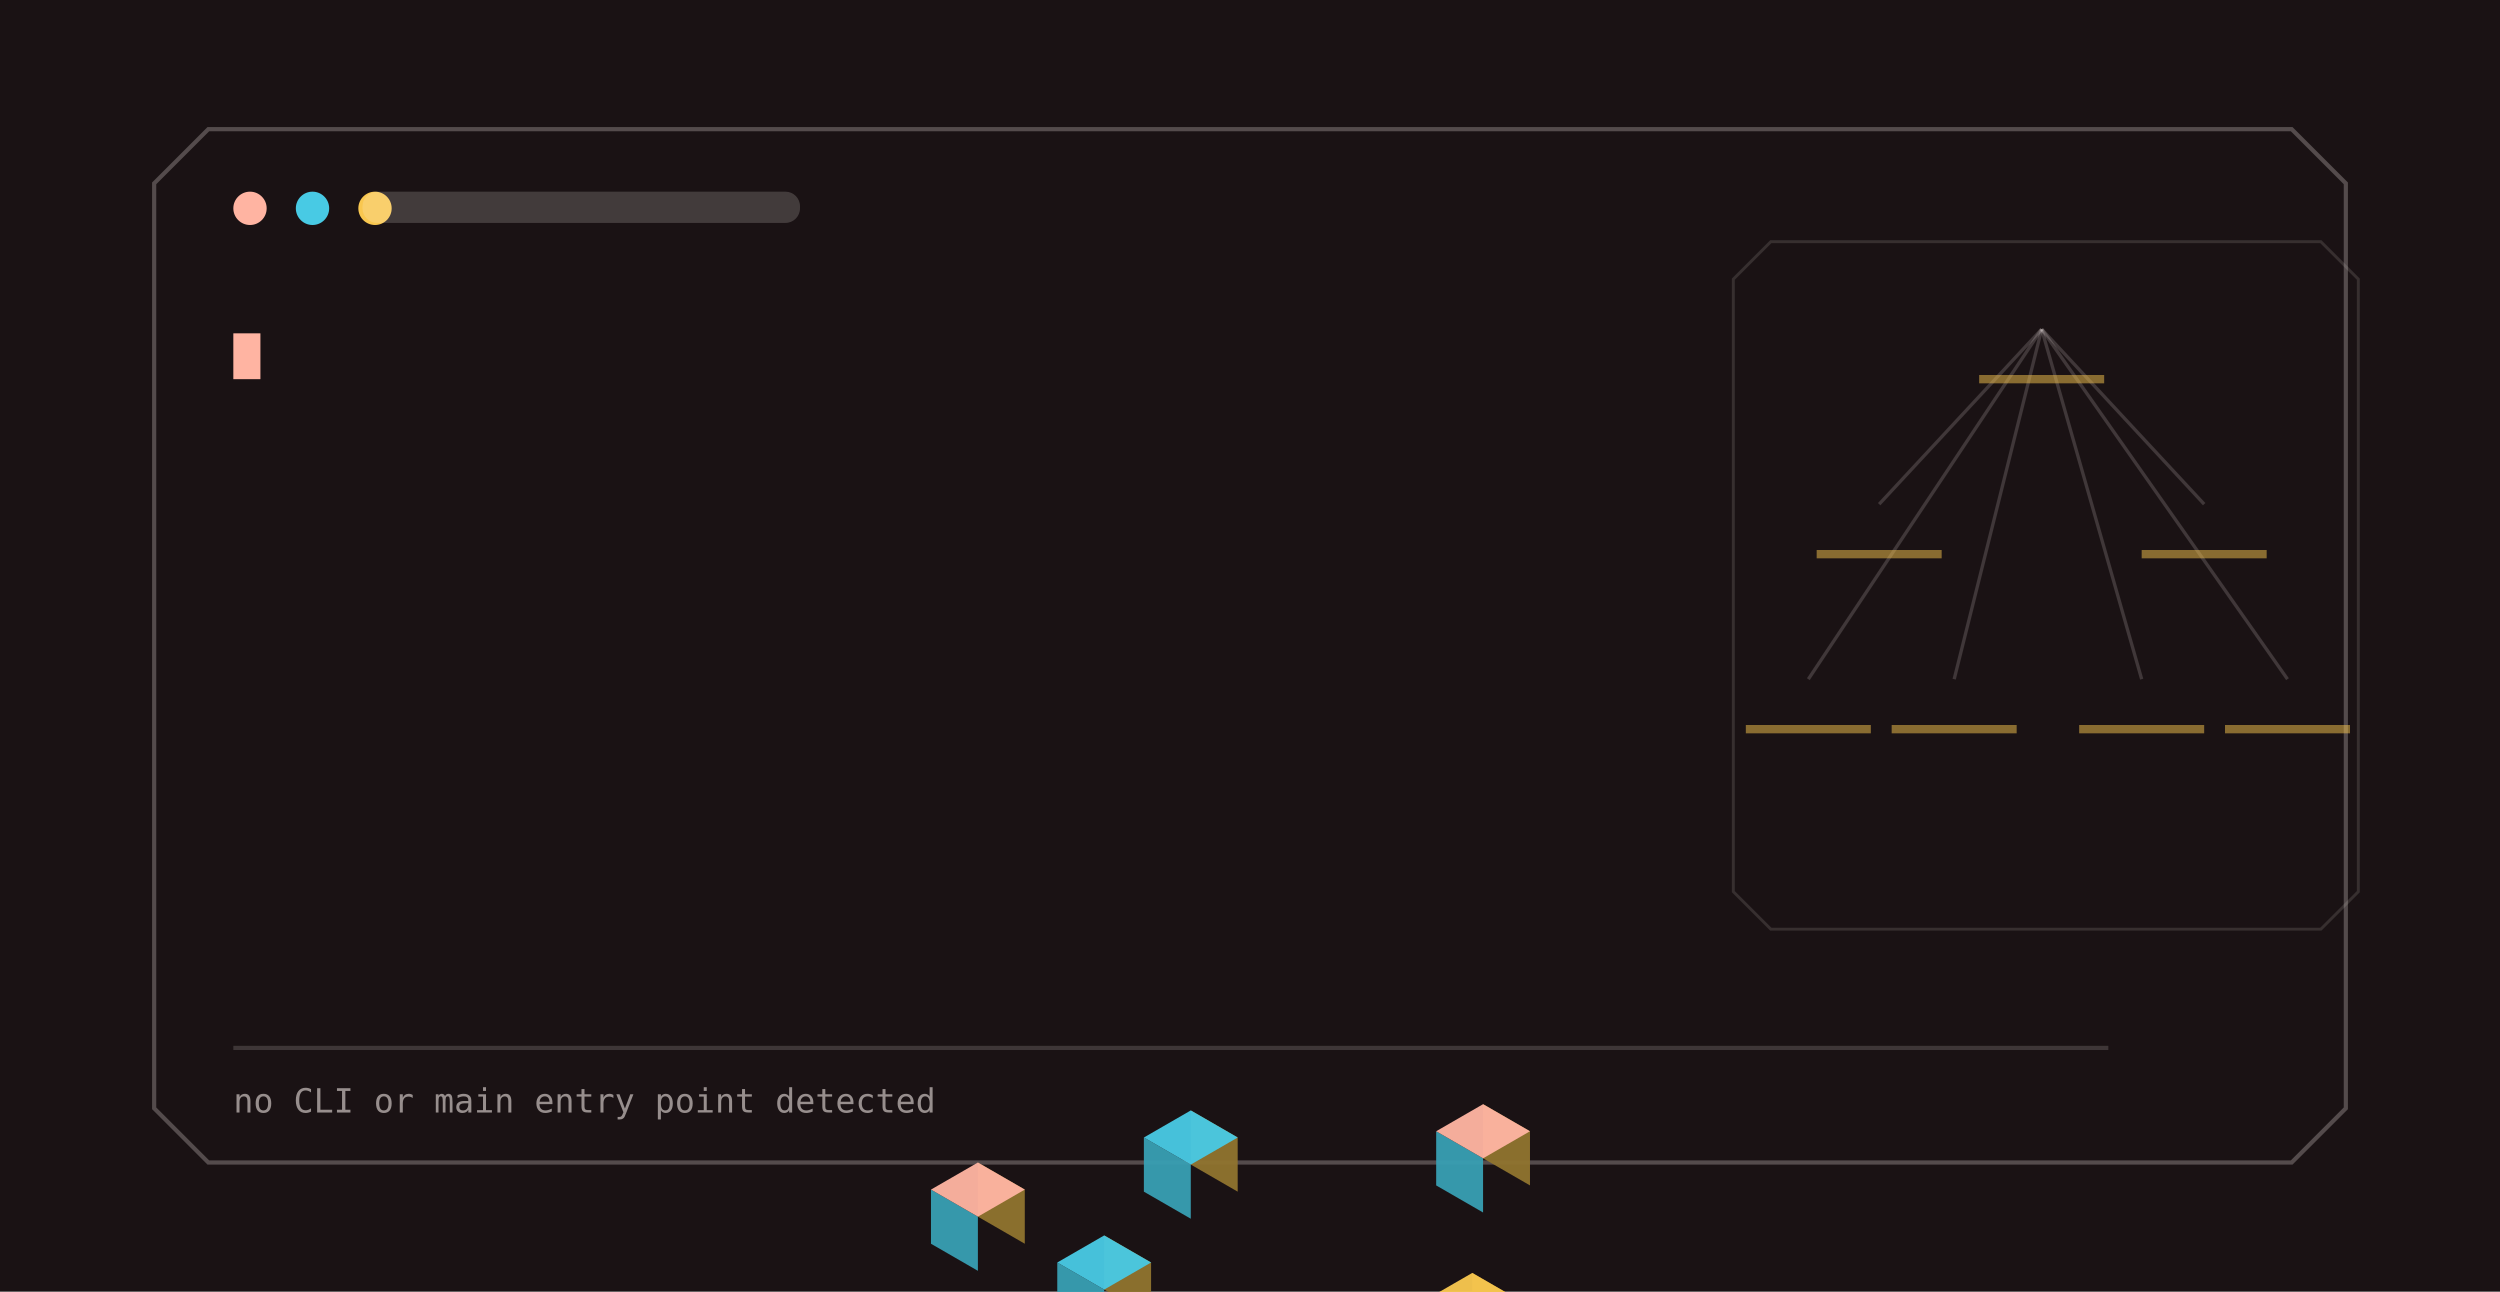
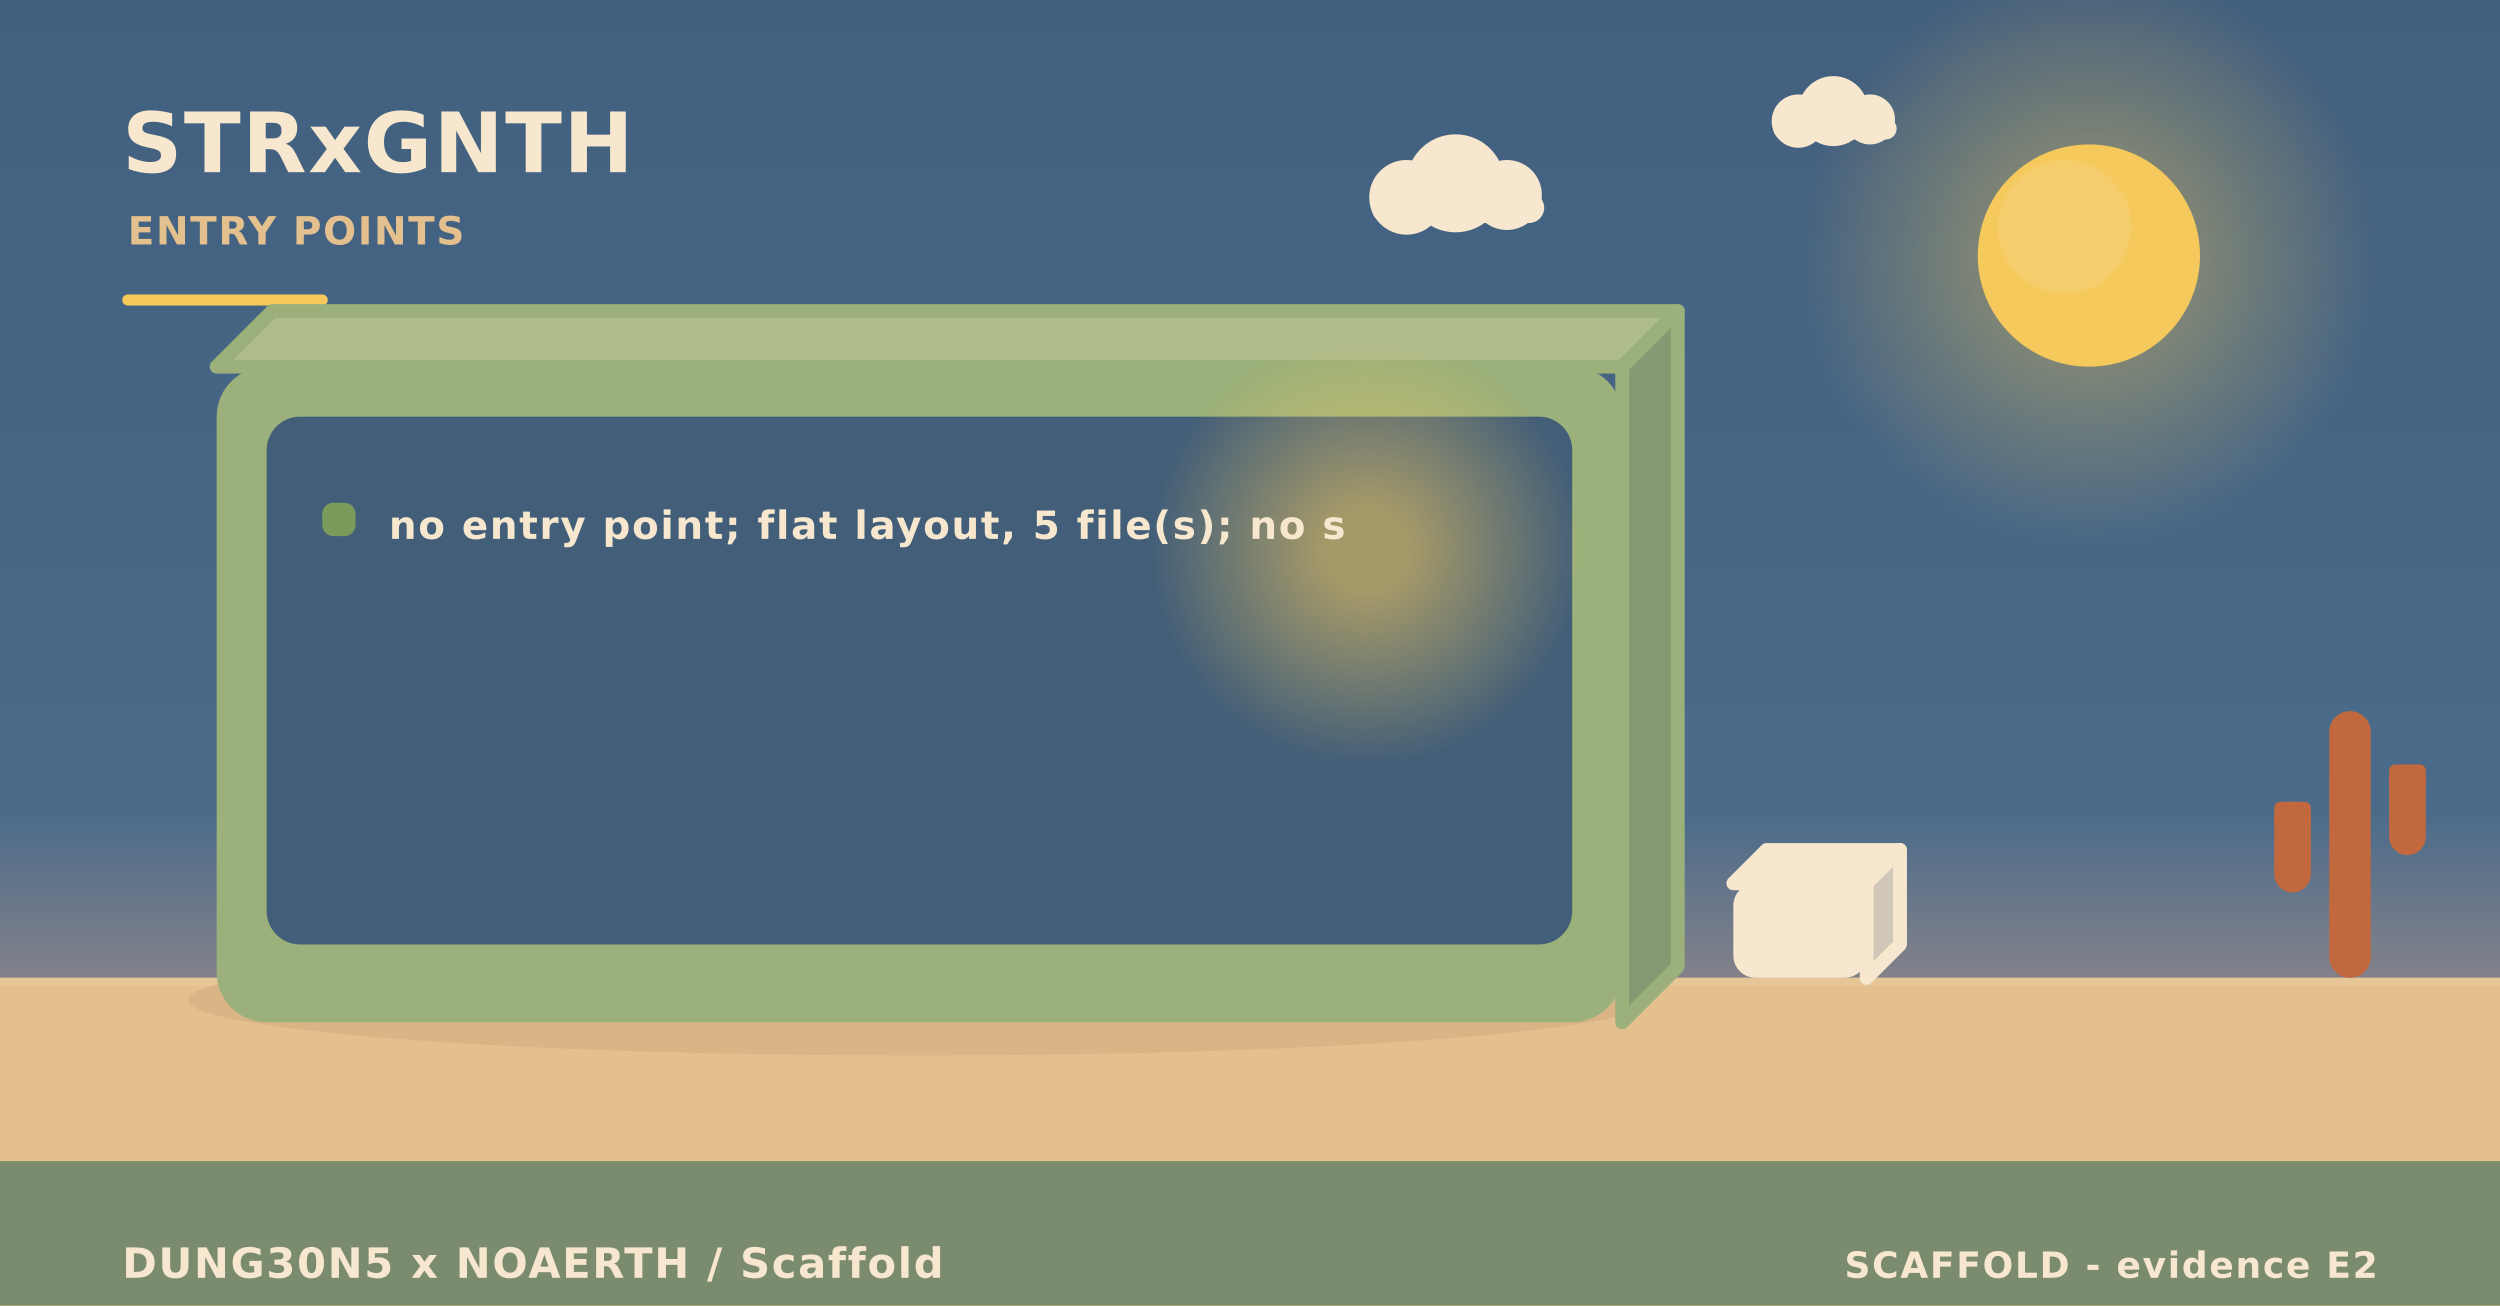
- <svg xmlns="http://www.w3.org/2000/svg" viewBox="0 0 1200 620" width="1200" height="620" role="img" aria-label="STRxGNTH command surface">
-   <rect width="1200" height="620" fill="#1a1214" />
-   <defs>
-     <linearGradient id="gt" x1="0" y1="0" x2="1" y2="1">
-       <stop offset="0%" stop-color="#ffb4a2" />
-       <stop offset="100%" stop-color="#48cae4" />
-     </linearGradient>
-   </defs>
-   <path d="M100.00,62.00 H1100.00 L1126.00,88.00 V532.00 L1100.00,558.00 H100.00 L74.00,532.00 V88.00 Z" fill="none" stroke="rgba(253,244,240,0.300)" stroke-width="2.00" opacity="0.85" />
-   <circle cx="120.00" cy="100.00" r="8.00" fill="#ffb4a2" opacity="1.00" />
-   <circle cx="150.00" cy="100.00" r="8.00" fill="#48cae4" opacity="1.00" />
-   <circle cx="180.00" cy="100.00" r="8.00" fill="#f9c74f" opacity="1.00" />
-   <rect x="174.00" y="92.00" width="210.00" height="15.00" rx="7.00" fill="rgba(253,244,240,0.180)" opacity="1.00" />
-   <text x="112" y="148" font-family="ui-monospace,SFMono-Regular,Menlo,monospace" font-size="21" fill="rgba(253,244,240,0.800)" opacity="0">no entry point; flat layout, 5 file(s); no source<animate attributeName="opacity" values="0;1;1;0" dur="1.5s" begin="0.0s" repeatCount="indefinite" />
-   </text>
-   <rect x="112" y="160" width="13" height="22" fill="#ffb4a2">
-     <animate attributeName="opacity" values="1;0;1" dur="1.05s" begin="0s" repeatCount="indefinite" />
-   </rect>
-   <path d="M850.00,116.00 H1114.00 L1132.00,134.00 V428.00 L1114.00,446.00 H850.00 L832.00,428.00 V134.00 Z" fill="none" stroke="rgba(253,244,240,0.180)" stroke-width="1.40" opacity="0.70" />
-   <line x1="980.00" y1="158.00" x2="902.00" y2="242.00" stroke="rgba(253,244,240,0.300)" stroke-width="1.60" opacity="0.55" />
-   <line x1="980.00" y1="158.00" x2="1058.00" y2="242.00" stroke="rgba(253,244,240,0.300)" stroke-width="1.60" opacity="0.55" />
-   <line x1="980.00" y1="158.00" x2="868.00" y2="326.00" stroke="rgba(253,244,240,0.300)" stroke-width="1.60" opacity="0.55" />
-   <line x1="980.00" y1="158.00" x2="938.00" y2="326.00" stroke="rgba(253,244,240,0.300)" stroke-width="1.60" opacity="0.55" />
-   <line x1="980.00" y1="158.00" x2="1028.00" y2="326.00" stroke="rgba(253,244,240,0.300)" stroke-width="1.60" opacity="0.55" />
-   <line x1="980.00" y1="158.00" x2="1098.00" y2="326.00" stroke="rgba(253,244,240,0.300)" stroke-width="1.60" opacity="0.55" />
-   <polygon points="711.87,556.00 734.39,569.00 734.39,543.00 711.87,530.00" fill="#90732e" opacity="0.95" />
-   <polygon points="689.36,569.00 711.87,582.00 711.87,556.00 689.36,543.00" fill="#389eb2" opacity="0.95" />
-   <polygon points="711.87,530.00 734.39,543.00 711.87,556.00 689.36,543.00" fill="#ffb4a2" opacity="0.95" />
+ <svg xmlns="http://www.w3.org/2000/svg" width="900" height="470" viewBox="0 0 900 470" role="img" aria-label="STRxGNTH - how it is operated">
+   <linearGradient id="skyt" x1="0" y1="0" x2="0" y2="1">
+     <stop offset="0" stop-color="#425f7e" />
+     <stop offset="0.62" stop-color="#4a6b8a" />
+     <stop offset="1" stop-color="#f3ad8a" />
+   </linearGradient>
+   <rect width="900" height="470" fill="url(#skyt)" />
+   <radialGradient id="sunt">
+     <stop offset="0.35" stop-color="#f5c95c" stop-opacity="0.34" />
+     <stop offset="1" stop-color="#f5c95c" stop-opacity="0" />
+   </radialGradient>
+   <circle cx="752" cy="92" r="104" fill="url(#sunt)" />
+   <circle cx="752" cy="92" r="40" fill="#f5c95c" />
+   <circle cx="743.2" cy="81.6" r="24" fill="#f5d27e" opacity="0.5" />
  <g>
-     <rect x="950.00" y="180.00" width="60.00" height="4.00" rx="0.00" fill="rgba(249,199,79,0.500)" opacity="1.00" />
-     <animate attributeName="opacity" values="0.25;1.0;0.25" dur="11.5s" begin="0.0s" repeatCount="indefinite" />
+     <circle cx="524" cy="66" r="17.64" fill="#f6e7ce" />
+     <circle cx="506.36" cy="71.04" r="13.44" fill="#f6e7ce" />
+     <circle cx="542.48" cy="70.2" r="12.6" fill="#f6e7ce" />
+     <rect x="493.76" y="69.36" width="62.16" height="10.92" rx="5.46" fill="#f6e7ce" />
+     <animateTransform attributeName="transform" type="translate" values="0 0;24 0;0 0" dur="36s" begin="0s" repeatCount="indefinite" />
  </g>
-   <polygon points="571.58,559.00 594.09,572.00 594.09,546.00 571.58,533.00" fill="#90732e" opacity="0.95" />
-   <polygon points="549.06,572.00 571.58,585.00 571.58,559.00 549.06,546.00" fill="#389eb2" opacity="0.95" />
-   <polygon points="571.58,533.00 594.09,546.00 571.58,559.00 549.06,546.00" fill="#48cae4" opacity="0.95" />
  <g>
-     <rect x="872.00" y="264.00" width="60.00" height="4.00" rx="0.00" fill="rgba(249,199,79,0.500)" opacity="1.00" />
-     <animate attributeName="opacity" values="0.25;1.0;0.25" dur="11.5s" begin="0.4s" repeatCount="indefinite" />
+     <circle cx="660" cy="40" r="12.6" fill="#f6e7ce" />
+     <circle cx="647.4" cy="43.6" r="9.6" fill="#f6e7ce" />
+     <circle cx="673.2" cy="43" r="9" fill="#f6e7ce" />
+     <rect x="638.4" y="42.4" width="44.4" height="7.8" rx="3.9" fill="#f6e7ce" />
+     <animateTransform attributeName="transform" type="translate" values="0 0;-18 0;0 0" dur="46s" begin="3s" repeatCount="indefinite" />
  </g>
-   <polygon points="706.68,637.00 729.19,650.00 729.19,624.00 706.68,611.00" fill="#90732e" opacity="0.95" />
-   <polygon points="684.16,650.00 706.68,663.00 706.68,637.00 684.16,624.00" fill="#389eb2" opacity="0.95" />
-   <polygon points="706.68,611.00 729.19,624.00 706.68,637.00 684.16,624.00" fill="#f9c74f" opacity="0.95" />
+   <rect x="0" y="352" width="900" height="118" fill="#e3c08d" />
+   <rect x="0" y="352" width="900" height="3" fill="#e6c596" />
+   <text x="44" y="62" font-family="Verdana,DejaVu Sans,sans-serif" font-size="30" font-weight="700" letter-spacing="0.6" fill="#f6e7ce" text-anchor="start">STRxGNTH</text>
+   <text x="46" y="88" font-family="Verdana,DejaVu Sans,sans-serif" font-size="14" font-weight="700" letter-spacing="0.6" fill="#e3c08d" text-anchor="start">ENTRY POINTS</text>
+   <rect x="44" y="106" width="74" height="4" rx="2" fill="#f5c95c" />
+   <ellipse cx="331" cy="360" rx="263.2" ry="20" fill="rgba(138,90,68,0.11)" />
+   <path d="M78,132 L584,132 L604,112 L98,112 Z" fill="#afbc8c" stroke="#9bb07a" stroke-width="5" stroke-linejoin="round" />
+   <path d="M584,132 L604,112 L604,348 L584,368 Z" fill="#859972" stroke="#9bb07a" stroke-width="5" stroke-linejoin="round" />
+   <rect x="78" y="132" width="506" height="236" rx="18" fill="#9bb07a" />
+   <rect x="96" y="150" width="470" height="190" rx="12" fill="#3d5978" opacity="0.94" />
+   <radialGradient id="lamp2291">
+     <stop offset="0.2" stop-color="#f5c95c" stop-opacity="0.55" />
+     <stop offset="1" stop-color="#f5c95c" stop-opacity="0" />
+   </radialGradient>
+   <circle cx="492" cy="198" r="78" fill="url(#lamp2291)" />
+   <rect x="116" y="181" width="12" height="12" rx="4" fill="#7a9a5c" />
  <g>
-     <rect x="1028.00" y="264.00" width="60.00" height="4.00" rx="0.00" fill="rgba(249,199,79,0.500)" opacity="1.00" />
-     <animate attributeName="opacity" values="0.25;1.0;0.25" dur="11.5s" begin="0.8s" repeatCount="indefinite" />
+     <text x="140" y="194" font-family="Verdana,DejaVu Sans,sans-serif" font-size="14" font-weight="700" letter-spacing="0.6" fill="#f6e7ce" text-anchor="start">no entry point; flat layout, 5 file(s); no s</text>
+     <animateTransform attributeName="transform" type="translate" values="0 10;0 0" dur="0.7s" begin="0.4s" fill="freeze" />
  </g>
-   <polygon points="469.39,584.00 491.90,597.00 491.90,571.00 469.39,558.00" fill="#90732e" opacity="0.95" />
-   <polygon points="446.87,597.00 469.39,610.00 469.39,584.00 446.87,571.00" fill="#389eb2" opacity="0.95" />
-   <polygon points="469.39,558.00 491.90,571.00 469.39,584.00 446.87,571.00" fill="#ffb4a2" opacity="0.95" />
-   <g>
-     <rect x="838.00" y="348.00" width="60.00" height="4.00" rx="0.00" fill="rgba(249,199,79,0.500)" opacity="1.00" />
-     <animate attributeName="opacity" values="0.25;1.0;0.25" dur="11.5s" begin="1.2s" repeatCount="indefinite" />
-   </g>
-   <polygon points="530.01,619.00 552.52,632.00 552.52,606.00 530.01,593.00" fill="#90732e" opacity="0.95" />
-   <polygon points="507.49,632.00 530.01,645.00 530.01,619.00 507.49,606.00" fill="#389eb2" opacity="0.95" />
-   <polygon points="530.01,593.00 552.52,606.00 530.01,619.00 507.49,606.00" fill="#48cae4" opacity="0.95" />
-   <g>
-     <rect x="908.00" y="348.00" width="60.00" height="4.00" rx="0.00" fill="rgba(249,199,79,0.500)" opacity="1.00" />
-     <animate attributeName="opacity" values="0.25;1.0;0.25" dur="11.5s" begin="1.6s" repeatCount="indefinite" />
-   </g>
-   <polygon points="607.95,664.00 630.47,677.00 630.47,651.00 607.95,638.00" fill="#90732e" opacity="0.95" />
-   <polygon points="585.43,677.00 607.95,690.00 607.95,664.00 585.43,651.00" fill="#389eb2" opacity="0.95" />
-   <polygon points="607.95,638.00 630.47,651.00 607.95,664.00 585.43,651.00" fill="#f9c74f" opacity="0.95" />
-   <g>
-     <rect x="998.00" y="348.00" width="60.00" height="4.00" rx="0.00" fill="rgba(249,199,79,0.500)" opacity="1.00" />
-     <animate attributeName="opacity" values="0.25;1.0;0.25" dur="11.5s" begin="2.0s" repeatCount="indefinite" />
-   </g>
-   <polygon points="668.57,699.00 691.09,712.00 691.09,686.00 668.57,673.00" fill="#90732e" opacity="0.95" />
-   <polygon points="646.05,712.00 668.57,725.00 668.57,699.00 646.05,686.00" fill="#389eb2" opacity="0.95" />
-   <polygon points="668.57,673.00 691.09,686.00 668.57,699.00 646.05,686.00" fill="#ffb4a2" opacity="0.95" />
-   <g>
-     <rect x="1068.00" y="348.00" width="60.00" height="4.00" rx="0.00" fill="rgba(249,199,79,0.500)" opacity="1.00" />
-     <animate attributeName="opacity" values="0.25;1.0;0.25" dur="11.5s" begin="2.4s" repeatCount="indefinite" />
-   </g>
-   <rect x="112.00" y="502.00" width="900.00" height="2.00" rx="0.00" fill="rgba(253,244,240,0.160)" opacity="1.00" />
-   <text x="112" y="534" font-family="ui-monospace,Menlo,monospace" font-size="16" fill="rgba(253,244,240,0.550)">no CLI or main entry point detected</text>
+   <path d="M624,318 L672,318 L684,306 L636,306 Z" fill="#f6e7ce" stroke="#f6e7ce" stroke-width="5" stroke-linejoin="round" />
+   <path d="M672,318 L684,306 L684,340 L672,352 Z" fill="#d1c7b8" stroke="#f6e7ce" stroke-width="5" stroke-linejoin="round" />
+   <rect x="624" y="318" width="48" height="34" rx="8" fill="#f6e7ce" />
+   <rect x="838.52" y="256" width="14.96" height="96" rx="7.48" fill="#c1683f" />
+   <rect x="818.72" y="288.64" width="13.2" height="32.64" rx="6.6" fill="#c1683f" />
+   <rect x="818.72" y="288.64" width="13.2" height="9.6" rx="2.2" fill="#c1683f" />
+   <rect x="860.08" y="275.2" width="13.2" height="32.64" rx="6.6" fill="#c1683f" />
+   <rect x="860.08" y="275.2" width="13.2" height="9.6" rx="2.2" fill="#c1683f" />
+   <rect x="0" y="418" width="900" height="52" rx="0" fill="#75886c" opacity="0.94" />
+   <text x="44" y="460" font-family="Verdana,DejaVu Sans,sans-serif" font-size="15" font-weight="700" letter-spacing="0.6" fill="#f6e7ce" text-anchor="start">DUNG30N5 x NOAERTH  /  Scaffold</text>
+   <text x="856" y="460" font-family="Verdana,DejaVu Sans,sans-serif" font-size="13" font-weight="700" letter-spacing="0.6" fill="#f6e7ce" text-anchor="end">SCAFFOLD  -  evidence E2</text>
</svg>
